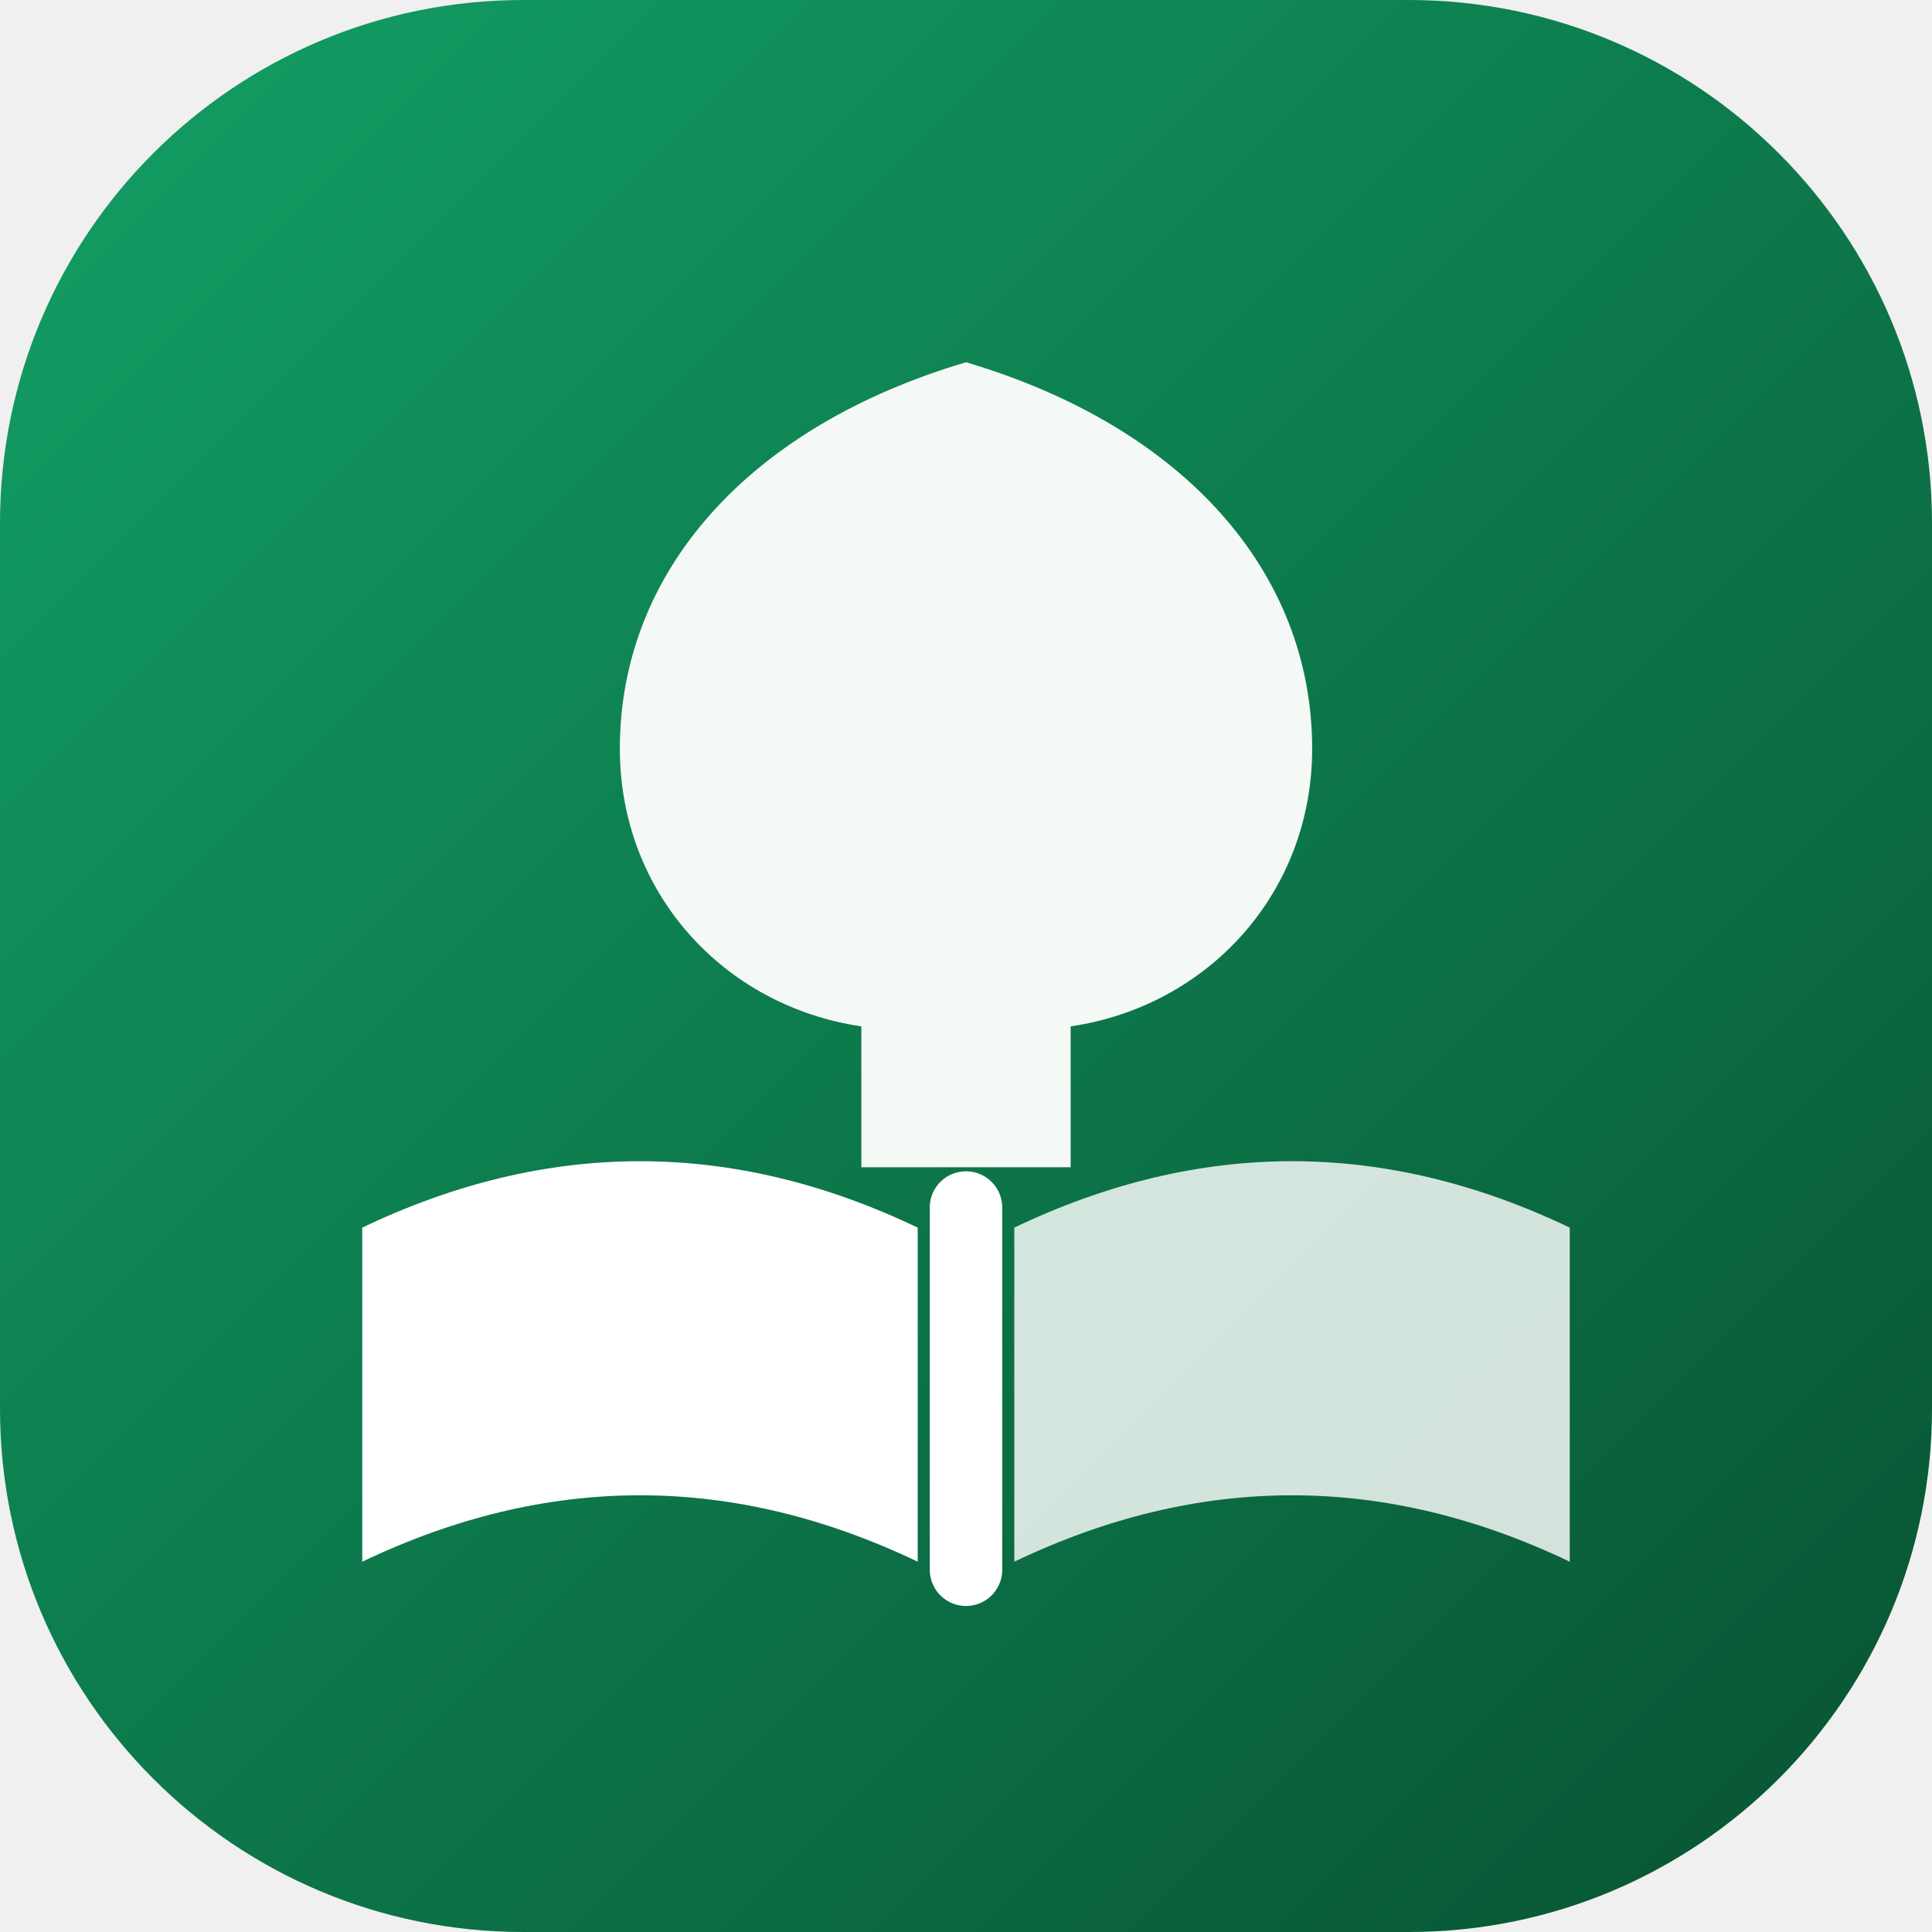
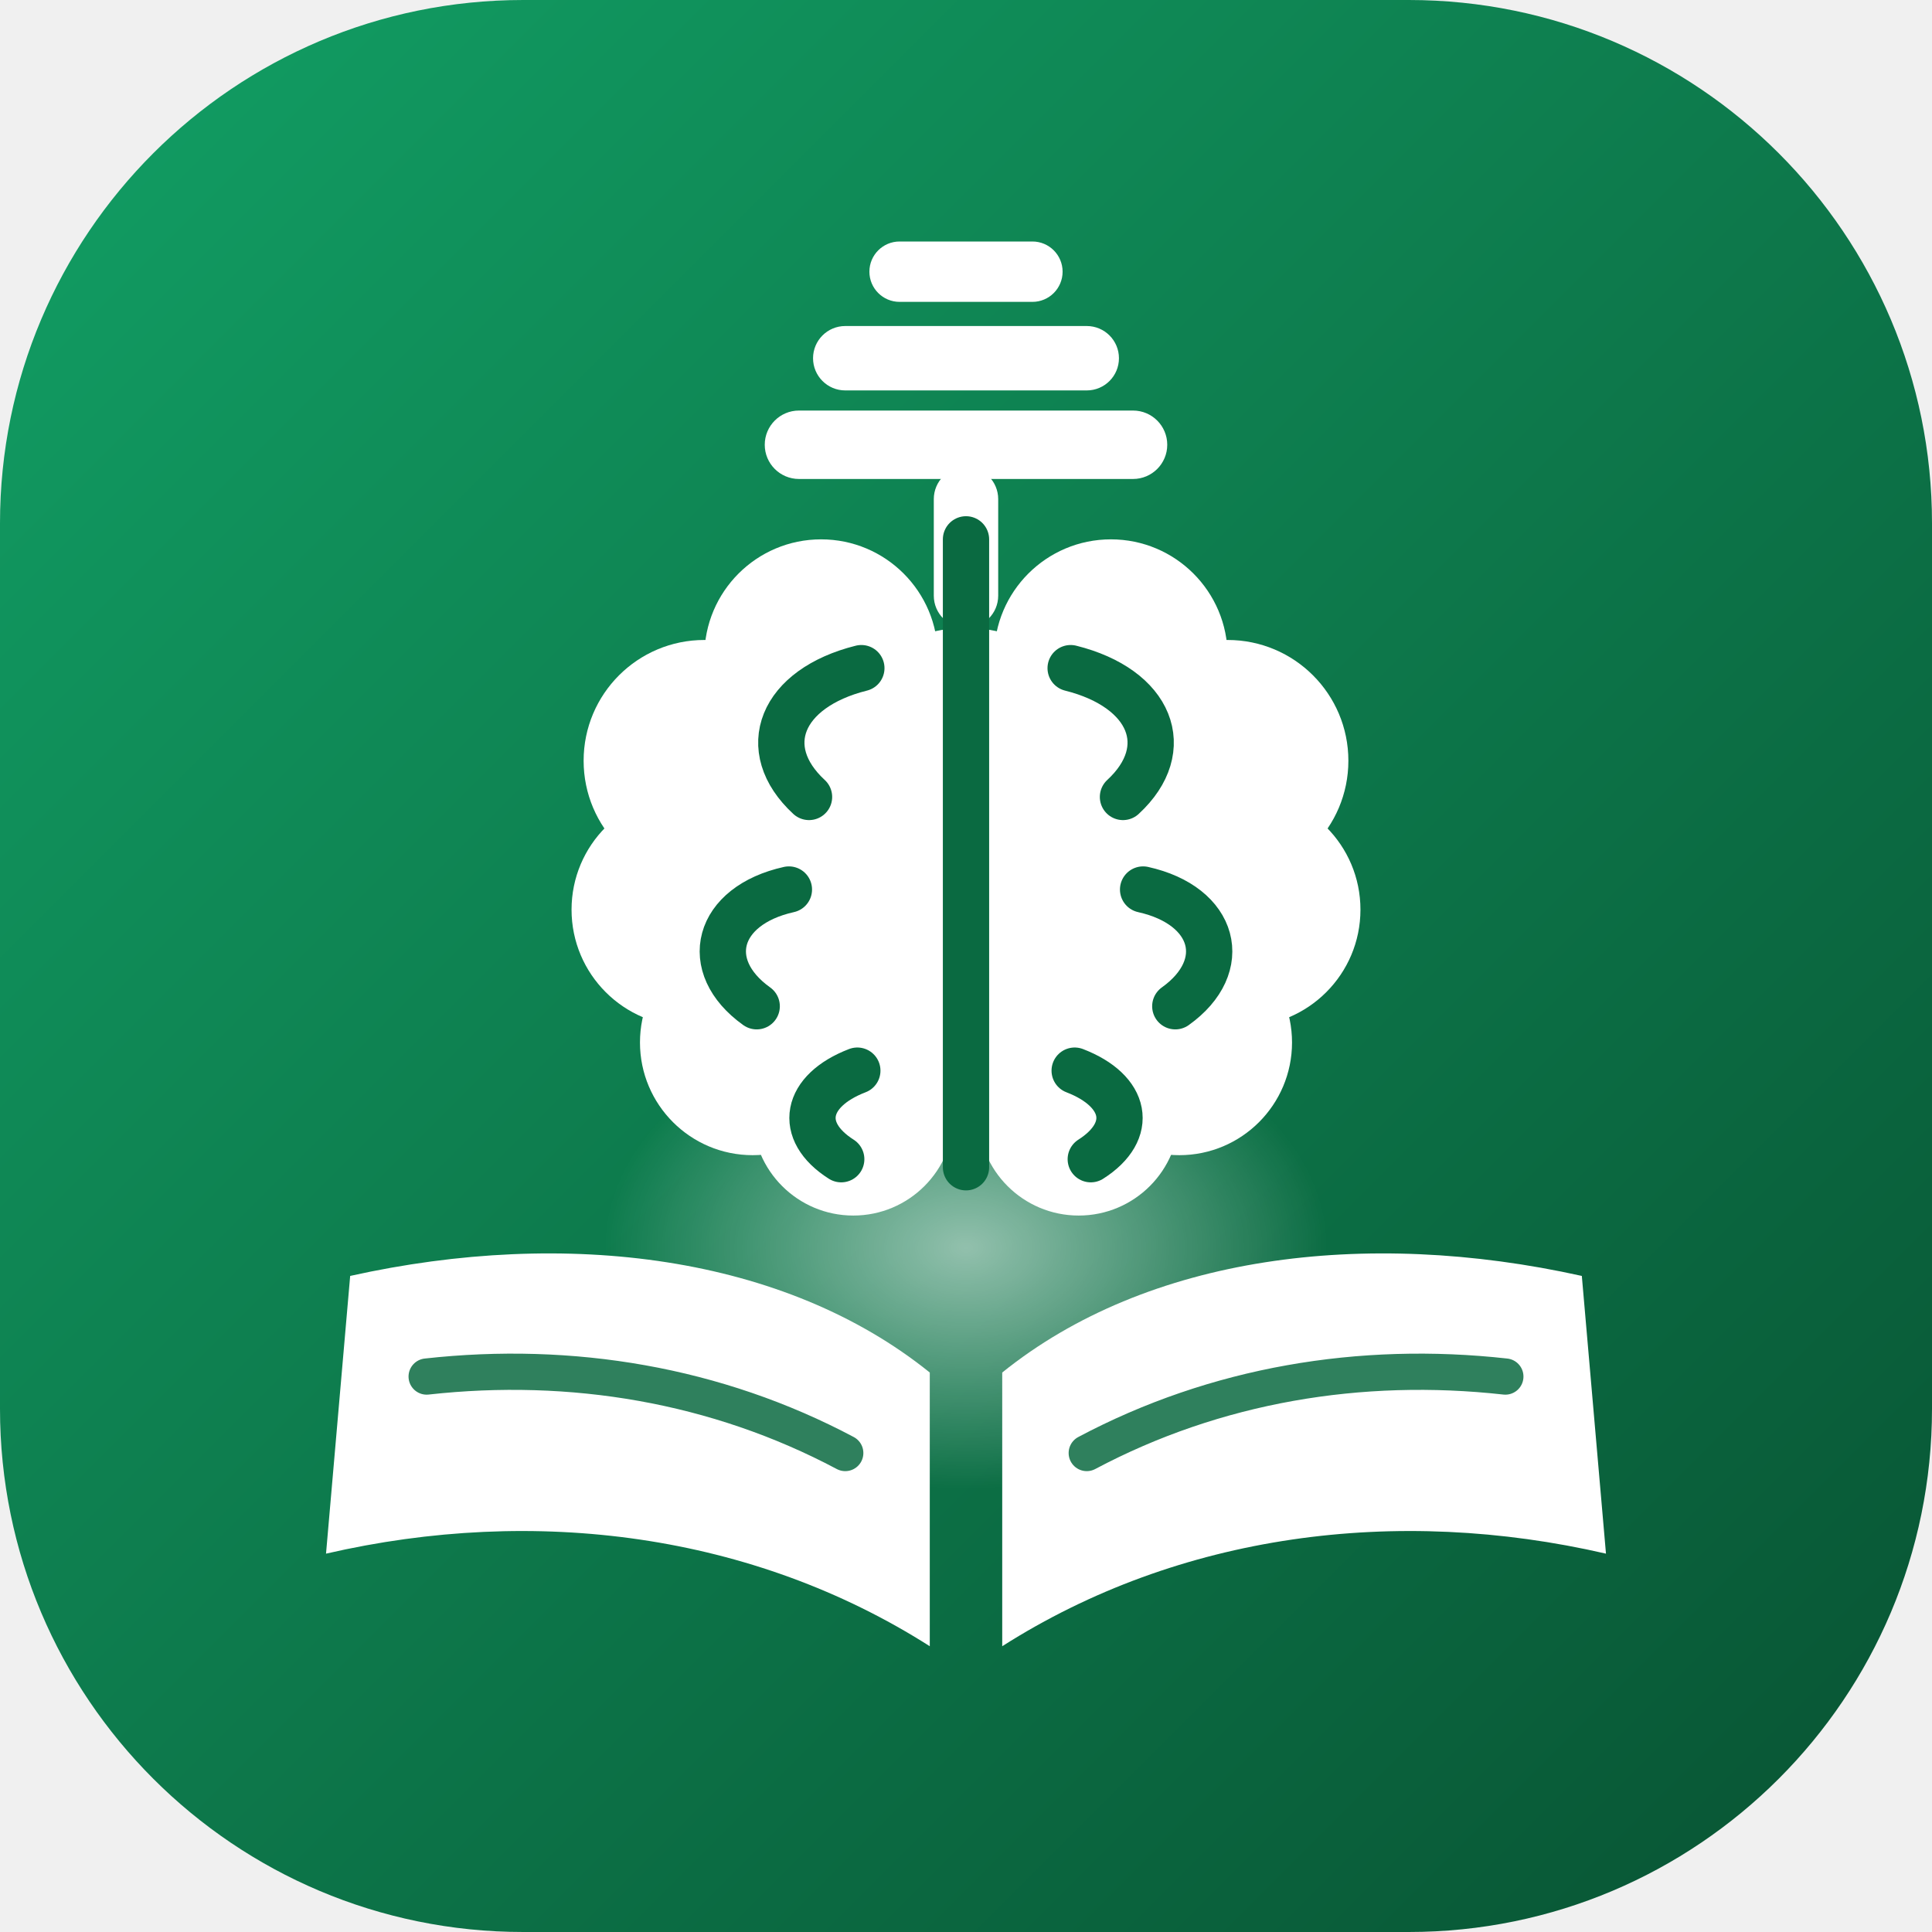
<svg xmlns="http://www.w3.org/2000/svg" viewBox="0 0 48 48">
  <defs>
-     <linearGradient id="a" x1="0" y1="0" x2="1" y2="1">
+     <linearGradient id="gk-mark-light-a" x1="0" y1="0" x2="1" y2="1">
      <stop offset="0" stop-color="#12a065" />
      <stop offset="1" stop-color="#085232" />
    </linearGradient>
+     <radialGradient id="gk-mark-light-glow" cx="0.5" cy="0.5" r="0.5">
+       <stop offset="0" stop-color="#ffffff" stop-opacity=".55" />
+       <stop offset="1" stop-color="#ffffff" stop-opacity="0" />
+     </radialGradient>
  </defs>
-   <rect width="48" height="48" rx="13" fill="url(#a)" />
-   <path d="M24 9c5.4 1.6 8.6 5.2 8.6 9.6 0 3.6-2.6 6.4-6 6.9V29h-5.2v-3.5c-3.4-.5-6-3.3-6-6.9C15.4 14.2 18.6 10.6 24 9Z" fill="#fff" opacity=".95" />
-   <path d="M9 30.5c4.6-2.2 9.2-2.2 13.8 0v8.3c-4.6-2.2-9.2-2.2-13.8 0v-8.3Z" fill="#fff" />
-   <path d="M25.2 30.5c4.6-2.2 9.2-2.2 13.8 0v8.3c-4.6-2.2-9.2-2.2-13.8 0v-8.3Z" fill="#fff" opacity=".82" />
-   <path d="M24 30v9" stroke="#fff" stroke-width="1.8" stroke-linecap="round" />
+   <rect x="0" y="0" width="48" height="48" rx="13" fill="url(#gk-mark-light-a)" />
+   <g fill="#ffffff">
+     <rect x="21.6" y="6.0" width="4.8" height="1.5" rx=".75" />
+     <rect x="20.2" y="8.1" width="7.6" height="1.6" rx=".8" />
+     <rect x="19.0" y="10.2" width="10" height="1.7" rx=".85" />
+   </g>
+   <ellipse cx="24" cy="31" rx="9" ry="6" fill="url(#gk-mark-light-glow)" />
+   <g fill="#ffffff">
+     <g>
+       <circle cx="20.4" cy="16.3" r="2.9" />
+       <circle cx="27.6" cy="16.3" r="2.9" />
+     </g>
+     <g>
+       <circle cx="17.5" cy="18.9" r="3" />
+       <circle cx="30.5" cy="18.9" r="3" />
+     </g>
+     <g>
+       <circle cx="17.1" cy="22.6" r="2.9" />
+       <circle cx="30.9" cy="22.6" r="2.9" />
+     </g>
+     <g>
+       <circle cx="18.7" cy="25.9" r="2.8" />
+       <circle cx="29.3" cy="25.9" r="2.8" />
+     </g>
+     <g>
+       <circle cx="21.2" cy="27.7" r="2.5" />
+       <circle cx="26.8" cy="27.7" r="2.5" />
+     </g>
+     <ellipse cx="24" cy="22.2" rx="4.8" ry="6.6" />
+     <rect x="23.2" y="11.6" width="1.6" height="4" rx=".8" />
+   </g>
+   <g stroke="#0a6a41" stroke-width="1.15" stroke-linecap="round" fill="none">
+     <path d="M24 13.4v15.6" />
+     <path d="M21.4 16.6c-2 .5-2.6 2-1.3 3.2" />
+     <path d="M19.6 22.1c-1.8.4-2.2 1.9-.8 2.9" />
+     <path d="M21.3 26.6c-1.3.5-1.5 1.5-.4 2.2" />
+     <path d="M26.6 16.6c2 .5 2.6 2 1.3 3.2" />
+     <path d="M28.4 22.1c1.8.4 2.2 1.9.8 2.9" />
+     <path d="M26.7 26.6c1.3.5 1.5 1.5.4 2.2" />
+   </g>
+   <g fill="#ffffff">
+     <path d="M23.1 34.1c-3.6-2.9-9-3.6-14.4-2.4l-.6 6.9c5.2-1.2 10.6-.5 15 2.3v-6.8Z" />
+     <path d="M24.9 34.1c3.6-2.9 9-3.6 14.4-2.4l.6 6.9c-5.2-1.2-10.6-.5-15 2.3v-6.8Z" />
+   </g>
+   <g stroke="#0a6a41" stroke-width=".9" stroke-linecap="round" fill="none" opacity=".85">
+     <path d="M10.6 34.2c3.6-.4 7.2.2 10.4 1.9" />
+     <path d="M37.4 34.2c-3.6-.4-7.2.2-10.4 1.9" />
+   </g>
</svg>
